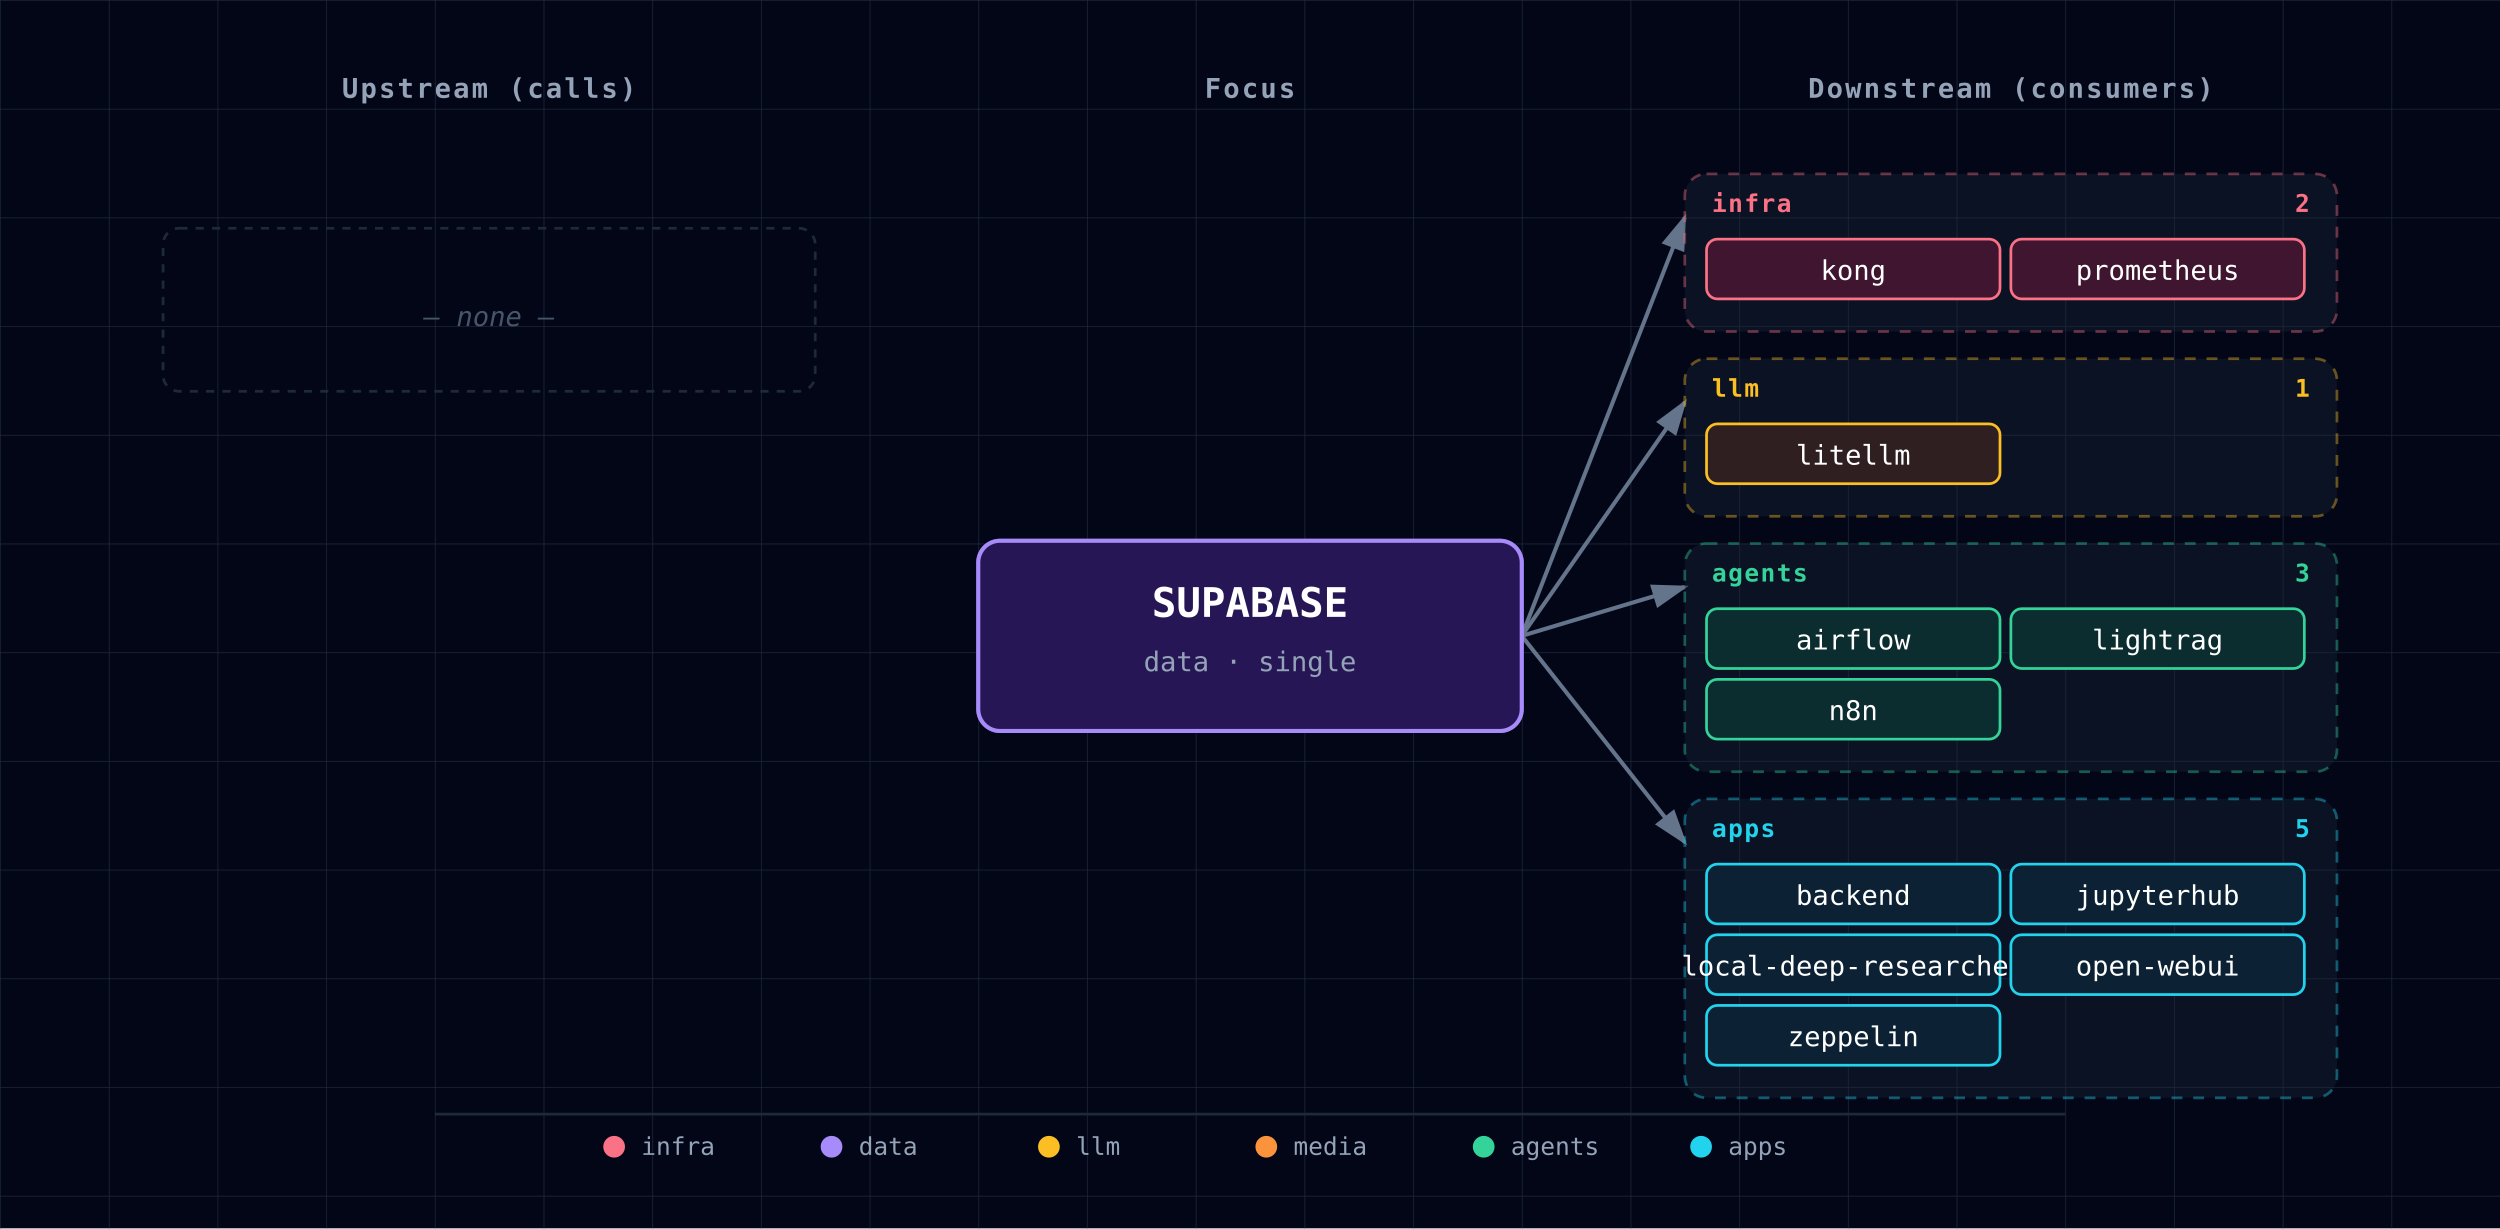
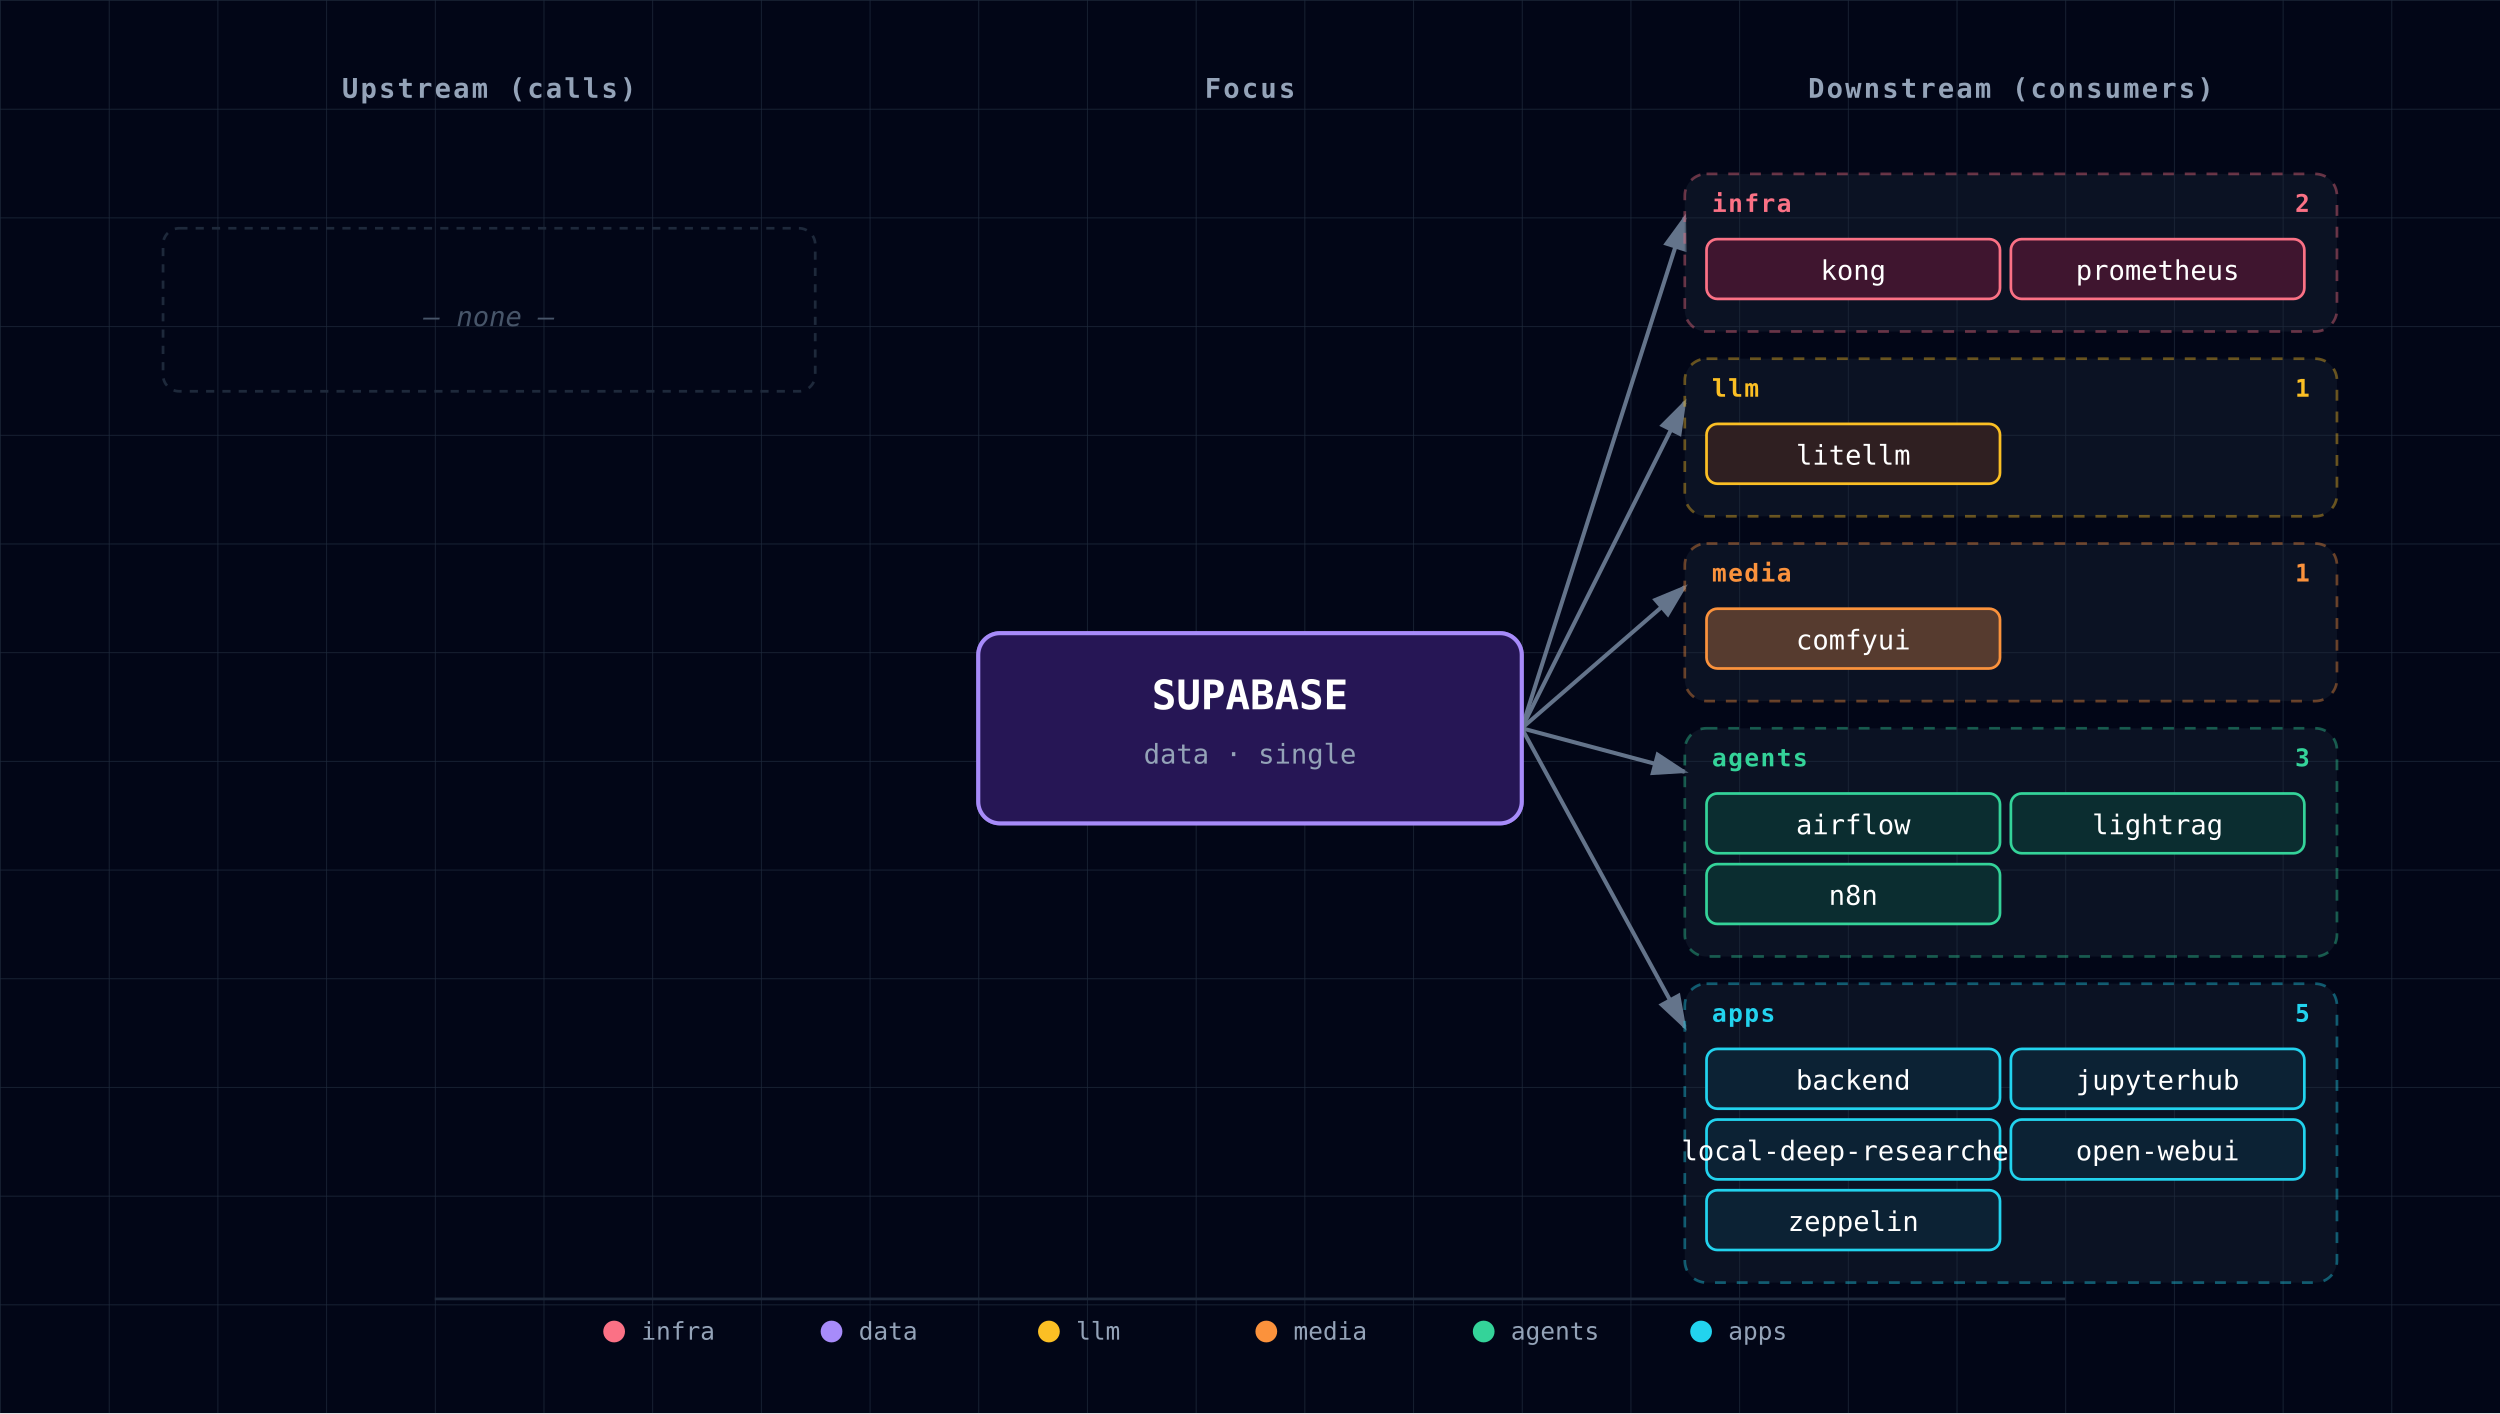
- <svg xmlns="http://www.w3.org/2000/svg" viewBox="0 0 920 452" font-family="'JetBrains Mono', 'Fira Code', Menlo, Consolas, monospace">
+ <svg xmlns="http://www.w3.org/2000/svg" viewBox="0 0 920 520" font-family="'JetBrains Mono', 'Fira Code', Menlo, Consolas, monospace">
  <defs>
    <pattern id="grid" width="40" height="40" patternUnits="userSpaceOnUse">
      <path d="M 40 0 L 0 0 0 40" fill="none" stroke="#1e293b" stroke-width="0.5" />
    </pattern>
    <marker id="arrowhead" markerWidth="9" markerHeight="6" refX="8" refY="3" orient="auto">
      <polygon points="0 0, 9 3, 0 6" fill="#64748b" />
    </marker>
    <filter id="focus-glow" x="-50%" y="-50%" width="200%" height="200%">
      <feGaussianBlur in="SourceAlpha" stdDeviation="6" />
      <feFlood flood-color="#a78bfa" flood-opacity="0.6" />
      <feComposite in2="SourceAlpha" operator="in" />
      <feMerge>
        <feMergeNode />
        <feMergeNode in="SourceGraphic" />
      </feMerge>
    </filter>
  </defs>
-   <rect width="920" height="452" fill="#020617" />
-   <rect width="920" height="452" fill="url(#grid)" />
+   <rect width="920" height="520" fill="#020617" />
+   <rect width="920" height="520" fill="url(#grid)" />
  <text x="180" y="36" fill="#94a3b8" font-size="10" font-weight="600" text-anchor="middle" letter-spacing="0.08em">Upstream (calls)</text>
  <text x="460" y="36" fill="#94a3b8" font-size="10" font-weight="600" text-anchor="middle" letter-spacing="0.08em">Focus</text>
  <text x="740" y="36" fill="#94a3b8" font-size="10" font-weight="600" text-anchor="middle" letter-spacing="0.08em">Downstream (consumers)</text>
-   <line x1="560" y1="234" x2="620" y2="80" stroke="#64748b" stroke-width="1.5" marker-end="url(#arrowhead)" />
-   <line x1="560" y1="234" x2="620" y2="148" stroke="#64748b" stroke-width="1.5" marker-end="url(#arrowhead)" />
-   <line x1="560" y1="234" x2="620" y2="216" stroke="#64748b" stroke-width="1.5" marker-end="url(#arrowhead)" />
-   <line x1="560" y1="234" x2="620" y2="310" stroke="#64748b" stroke-width="1.5" marker-end="url(#arrowhead)" />
+   <line x1="560" y1="268" x2="620" y2="80" stroke="#64748b" stroke-width="1.5" marker-end="url(#arrowhead)" />
+   <line x1="560" y1="268" x2="620" y2="148" stroke="#64748b" stroke-width="1.5" marker-end="url(#arrowhead)" />
+   <line x1="560" y1="268" x2="620" y2="216" stroke="#64748b" stroke-width="1.5" marker-end="url(#arrowhead)" />
+   <line x1="560" y1="268" x2="620" y2="284" stroke="#64748b" stroke-width="1.5" marker-end="url(#arrowhead)" />
+   <line x1="560" y1="268" x2="620" y2="378" stroke="#64748b" stroke-width="1.5" marker-end="url(#arrowhead)" />
  <g>
    <rect x="60" y="84" width="240" height="60" rx="6" fill="none" stroke="#1e293b" stroke-width="1" stroke-dasharray="3,3" />
    <text x="180" y="120" fill="#475569" font-size="10" font-style="italic" text-anchor="middle">— none —</text>
  </g>
  <g>
    <g class="cluster">
      <rect x="620" y="64" width="240" height="58" rx="8" fill="rgba(30,41,59,0.35)" stroke="#fb7185" stroke-width="1" stroke-dasharray="4,4" stroke-opacity="0.4" />
      <text x="630" y="78" fill="#fb7185" font-size="9" font-weight="700" text-anchor="start" style="letter-spacing:0.06em;text-transform:uppercase;">infra</text>
      <text x="850" y="78" fill="#fb7185" font-size="9" font-weight="600" text-anchor="end">2</text>
    </g>
    <g>
      <rect x="628" y="88" width="108" height="22" rx="4" fill="#0f172a" />
      <rect x="628" y="88" width="108" height="22" rx="4" fill="rgba(136, 19, 55, 0.4)" stroke="#fb7185" stroke-width="1" />
      <text x="682" y="103" fill="white" font-size="10" text-anchor="middle">kong</text>
    </g>
    <g>
      <rect x="740" y="88" width="108" height="22" rx="4" fill="#0f172a" />
      <rect x="740" y="88" width="108" height="22" rx="4" fill="rgba(136, 19, 55, 0.4)" stroke="#fb7185" stroke-width="1" />
      <text x="794" y="103" fill="white" font-size="10" text-anchor="middle">prometheus</text>
    </g>
    <g class="cluster">
      <rect x="620" y="132" width="240" height="58" rx="8" fill="rgba(30,41,59,0.35)" stroke="#fbbf24" stroke-width="1" stroke-dasharray="4,4" stroke-opacity="0.4" />
      <text x="630" y="146" fill="#fbbf24" font-size="9" font-weight="700" text-anchor="start" style="letter-spacing:0.06em;text-transform:uppercase;">llm</text>
      <text x="850" y="146" fill="#fbbf24" font-size="9" font-weight="600" text-anchor="end">1</text>
    </g>
    <g>
      <rect x="628" y="156" width="108" height="22" rx="4" fill="#0f172a" />
      <rect x="628" y="156" width="108" height="22" rx="4" fill="rgba(120, 53, 15, 0.3)" stroke="#fbbf24" stroke-width="1" />
      <text x="682" y="171" fill="white" font-size="10" text-anchor="middle">litellm</text>
    </g>
    <g class="cluster">
-       <rect x="620" y="200" width="240" height="84" rx="8" fill="rgba(30,41,59,0.35)" stroke="#34d399" stroke-width="1" stroke-dasharray="4,4" stroke-opacity="0.4" />
-       <text x="630" y="214" fill="#34d399" font-size="9" font-weight="700" text-anchor="start" style="letter-spacing:0.06em;text-transform:uppercase;">agents</text>
-       <text x="850" y="214" fill="#34d399" font-size="9" font-weight="600" text-anchor="end">3</text>
+       <rect x="620" y="200" width="240" height="58" rx="8" fill="rgba(30,41,59,0.35)" stroke="#fb923c" stroke-width="1" stroke-dasharray="4,4" stroke-opacity="0.4" />
+       <text x="630" y="214" fill="#fb923c" font-size="9" font-weight="700" text-anchor="start" style="letter-spacing:0.06em;text-transform:uppercase;">media</text>
+       <text x="850" y="214" fill="#fb923c" font-size="9" font-weight="600" text-anchor="end">1</text>
    </g>
    <g>
      <rect x="628" y="224" width="108" height="22" rx="4" fill="#0f172a" />
-       <rect x="628" y="224" width="108" height="22" rx="4" fill="rgba(6, 78, 59, 0.4)" stroke="#34d399" stroke-width="1" />
-       <text x="682" y="239" fill="white" font-size="10" text-anchor="middle">airflow</text>
+       <rect x="628" y="224" width="108" height="22" rx="4" fill="rgba(251, 146, 60, 0.3)" stroke="#fb923c" stroke-width="1" />
+       <text x="682" y="239" fill="white" font-size="10" text-anchor="middle">comfyui</text>
+     </g>
+     <g class="cluster">
+       <rect x="620" y="268" width="240" height="84" rx="8" fill="rgba(30,41,59,0.35)" stroke="#34d399" stroke-width="1" stroke-dasharray="4,4" stroke-opacity="0.4" />
+       <text x="630" y="282" fill="#34d399" font-size="9" font-weight="700" text-anchor="start" style="letter-spacing:0.06em;text-transform:uppercase;">agents</text>
+       <text x="850" y="282" fill="#34d399" font-size="9" font-weight="600" text-anchor="end">3</text>
    </g>
    <g>
-       <rect x="740" y="224" width="108" height="22" rx="4" fill="#0f172a" />
-       <rect x="740" y="224" width="108" height="22" rx="4" fill="rgba(6, 78, 59, 0.4)" stroke="#34d399" stroke-width="1" />
-       <text x="794" y="239" fill="white" font-size="10" text-anchor="middle">lightrag</text>
+       <rect x="628" y="292" width="108" height="22" rx="4" fill="#0f172a" />
+       <rect x="628" y="292" width="108" height="22" rx="4" fill="rgba(6, 78, 59, 0.4)" stroke="#34d399" stroke-width="1" />
+       <text x="682" y="307" fill="white" font-size="10" text-anchor="middle">airflow</text>
    </g>
    <g>
-       <rect x="628" y="250" width="108" height="22" rx="4" fill="#0f172a" />
-       <rect x="628" y="250" width="108" height="22" rx="4" fill="rgba(6, 78, 59, 0.4)" stroke="#34d399" stroke-width="1" />
-       <text x="682" y="265" fill="white" font-size="10" text-anchor="middle">n8n</text>
-     </g>
-     <g class="cluster">
-       <rect x="620" y="294" width="240" height="110" rx="8" fill="rgba(30,41,59,0.35)" stroke="#22d3ee" stroke-width="1" stroke-dasharray="4,4" stroke-opacity="0.4" />
-       <text x="630" y="308" fill="#22d3ee" font-size="9" font-weight="700" text-anchor="start" style="letter-spacing:0.06em;text-transform:uppercase;">apps</text>
-       <text x="850" y="308" fill="#22d3ee" font-size="9" font-weight="600" text-anchor="end">5</text>
+       <rect x="740" y="292" width="108" height="22" rx="4" fill="#0f172a" />
+       <rect x="740" y="292" width="108" height="22" rx="4" fill="rgba(6, 78, 59, 0.4)" stroke="#34d399" stroke-width="1" />
+       <text x="794" y="307" fill="white" font-size="10" text-anchor="middle">lightrag</text>
    </g>
    <g>
      <rect x="628" y="318" width="108" height="22" rx="4" fill="#0f172a" />
-       <rect x="628" y="318" width="108" height="22" rx="4" fill="rgba(8, 51, 68, 0.4)" stroke="#22d3ee" stroke-width="1" />
-       <text x="682" y="333" fill="white" font-size="10" text-anchor="middle">backend</text>
+       <rect x="628" y="318" width="108" height="22" rx="4" fill="rgba(6, 78, 59, 0.4)" stroke="#34d399" stroke-width="1" />
+       <text x="682" y="333" fill="white" font-size="10" text-anchor="middle">n8n</text>
+     </g>
+     <g class="cluster">
+       <rect x="620" y="362" width="240" height="110" rx="8" fill="rgba(30,41,59,0.35)" stroke="#22d3ee" stroke-width="1" stroke-dasharray="4,4" stroke-opacity="0.4" />
+       <text x="630" y="376" fill="#22d3ee" font-size="9" font-weight="700" text-anchor="start" style="letter-spacing:0.06em;text-transform:uppercase;">apps</text>
+       <text x="850" y="376" fill="#22d3ee" font-size="9" font-weight="600" text-anchor="end">5</text>
    </g>
    <g>
-       <rect x="740" y="318" width="108" height="22" rx="4" fill="#0f172a" />
-       <rect x="740" y="318" width="108" height="22" rx="4" fill="rgba(8, 51, 68, 0.4)" stroke="#22d3ee" stroke-width="1" />
-       <text x="794" y="333" fill="white" font-size="10" text-anchor="middle">jupyterhub</text>
+       <rect x="628" y="386" width="108" height="22" rx="4" fill="#0f172a" />
+       <rect x="628" y="386" width="108" height="22" rx="4" fill="rgba(8, 51, 68, 0.4)" stroke="#22d3ee" stroke-width="1" />
+       <text x="682" y="401" fill="white" font-size="10" text-anchor="middle">backend</text>
    </g>
    <g>
-       <rect x="628" y="344" width="108" height="22" rx="4" fill="#0f172a" />
-       <rect x="628" y="344" width="108" height="22" rx="4" fill="rgba(8, 51, 68, 0.4)" stroke="#22d3ee" stroke-width="1" />
-       <text x="682" y="359" fill="white" font-size="10" text-anchor="middle">local-deep-researcher</text>
+       <rect x="740" y="386" width="108" height="22" rx="4" fill="#0f172a" />
+       <rect x="740" y="386" width="108" height="22" rx="4" fill="rgba(8, 51, 68, 0.4)" stroke="#22d3ee" stroke-width="1" />
+       <text x="794" y="401" fill="white" font-size="10" text-anchor="middle">jupyterhub</text>
    </g>
    <g>
-       <rect x="740" y="344" width="108" height="22" rx="4" fill="#0f172a" />
-       <rect x="740" y="344" width="108" height="22" rx="4" fill="rgba(8, 51, 68, 0.4)" stroke="#22d3ee" stroke-width="1" />
-       <text x="794" y="359" fill="white" font-size="10" text-anchor="middle">open-webui</text>
+       <rect x="628" y="412" width="108" height="22" rx="4" fill="#0f172a" />
+       <rect x="628" y="412" width="108" height="22" rx="4" fill="rgba(8, 51, 68, 0.4)" stroke="#22d3ee" stroke-width="1" />
+       <text x="682" y="427" fill="white" font-size="10" text-anchor="middle">local-deep-researcher</text>
    </g>
    <g>
-       <rect x="628" y="370" width="108" height="22" rx="4" fill="#0f172a" />
-       <rect x="628" y="370" width="108" height="22" rx="4" fill="rgba(8, 51, 68, 0.4)" stroke="#22d3ee" stroke-width="1" />
-       <text x="682" y="385" fill="white" font-size="10" text-anchor="middle">zeppelin</text>
+       <rect x="740" y="412" width="108" height="22" rx="4" fill="#0f172a" />
+       <rect x="740" y="412" width="108" height="22" rx="4" fill="rgba(8, 51, 68, 0.4)" stroke="#22d3ee" stroke-width="1" />
+       <text x="794" y="427" fill="white" font-size="10" text-anchor="middle">open-webui</text>
+     </g>
+     <g>
+       <rect x="628" y="438" width="108" height="22" rx="4" fill="#0f172a" />
+       <rect x="628" y="438" width="108" height="22" rx="4" fill="rgba(8, 51, 68, 0.4)" stroke="#22d3ee" stroke-width="1" />
+       <text x="682" y="453" fill="white" font-size="10" text-anchor="middle">zeppelin</text>
    </g>
  </g>
  <g class="focus" filter="url(#focus-glow)">
-     <rect x="360" y="199" width="200" height="70" rx="8" fill="#0f172a" />
-     <rect x="360" y="199" width="200" height="70" rx="8" fill="rgba(76, 29, 149, 0.4)" stroke="#a78bfa" stroke-width="1.5" />
-     <text x="460" y="227" fill="white" font-size="15" font-weight="700" text-anchor="middle">SUPABASE</text>
-     <text x="460" y="247" fill="#94a3b8" font-size="10" text-anchor="middle">data · single</text>
+     <rect x="360" y="233" width="200" height="70" rx="8" fill="#0f172a" />
+     <rect x="360" y="233" width="200" height="70" rx="8" fill="rgba(76, 29, 149, 0.4)" stroke="#a78bfa" stroke-width="1.5" />
+     <text x="460" y="261" fill="white" font-size="15" font-weight="700" text-anchor="middle">SUPABASE</text>
+     <text x="460" y="281" fill="#94a3b8" font-size="10" text-anchor="middle">data · single</text>
  </g>
  <g class="legend">
-     <line x1="160" y1="410" x2="760" y2="410" stroke="#1e293b" stroke-width="1" />
-     <circle cx="226" cy="422" r="4" fill="#fb7185" />
-     <text x="236" y="425" fill="#94a3b8" font-size="9" font-weight="400" text-anchor="start">infra</text>
-     <circle cx="306" cy="422" r="4" fill="#a78bfa" />
-     <text x="316" y="425" fill="#94a3b8" font-size="9" font-weight="400" text-anchor="start">data</text>
-     <circle cx="386" cy="422" r="4" fill="#fbbf24" />
-     <text x="396" y="425" fill="#94a3b8" font-size="9" font-weight="400" text-anchor="start">llm</text>
-     <circle cx="466" cy="422" r="4" fill="#fb923c" />
-     <text x="476" y="425" fill="#94a3b8" font-size="9" font-weight="400" text-anchor="start">media</text>
-     <circle cx="546" cy="422" r="4" fill="#34d399" />
-     <text x="556" y="425" fill="#94a3b8" font-size="9" font-weight="400" text-anchor="start">agents</text>
-     <circle cx="626" cy="422" r="4" fill="#22d3ee" />
-     <text x="636" y="425" fill="#94a3b8" font-size="9" font-weight="400" text-anchor="start">apps</text>
+     <line x1="160" y1="478" x2="760" y2="478" stroke="#1e293b" stroke-width="1" />
+     <circle cx="226" cy="490" r="4" fill="#fb7185" />
+     <text x="236" y="493" fill="#94a3b8" font-size="9" font-weight="400" text-anchor="start">infra</text>
+     <circle cx="306" cy="490" r="4" fill="#a78bfa" />
+     <text x="316" y="493" fill="#94a3b8" font-size="9" font-weight="400" text-anchor="start">data</text>
+     <circle cx="386" cy="490" r="4" fill="#fbbf24" />
+     <text x="396" y="493" fill="#94a3b8" font-size="9" font-weight="400" text-anchor="start">llm</text>
+     <circle cx="466" cy="490" r="4" fill="#fb923c" />
+     <text x="476" y="493" fill="#94a3b8" font-size="9" font-weight="400" text-anchor="start">media</text>
+     <circle cx="546" cy="490" r="4" fill="#34d399" />
+     <text x="556" y="493" fill="#94a3b8" font-size="9" font-weight="400" text-anchor="start">agents</text>
+     <circle cx="626" cy="490" r="4" fill="#22d3ee" />
+     <text x="636" y="493" fill="#94a3b8" font-size="9" font-weight="400" text-anchor="start">apps</text>
  </g>
</svg>
